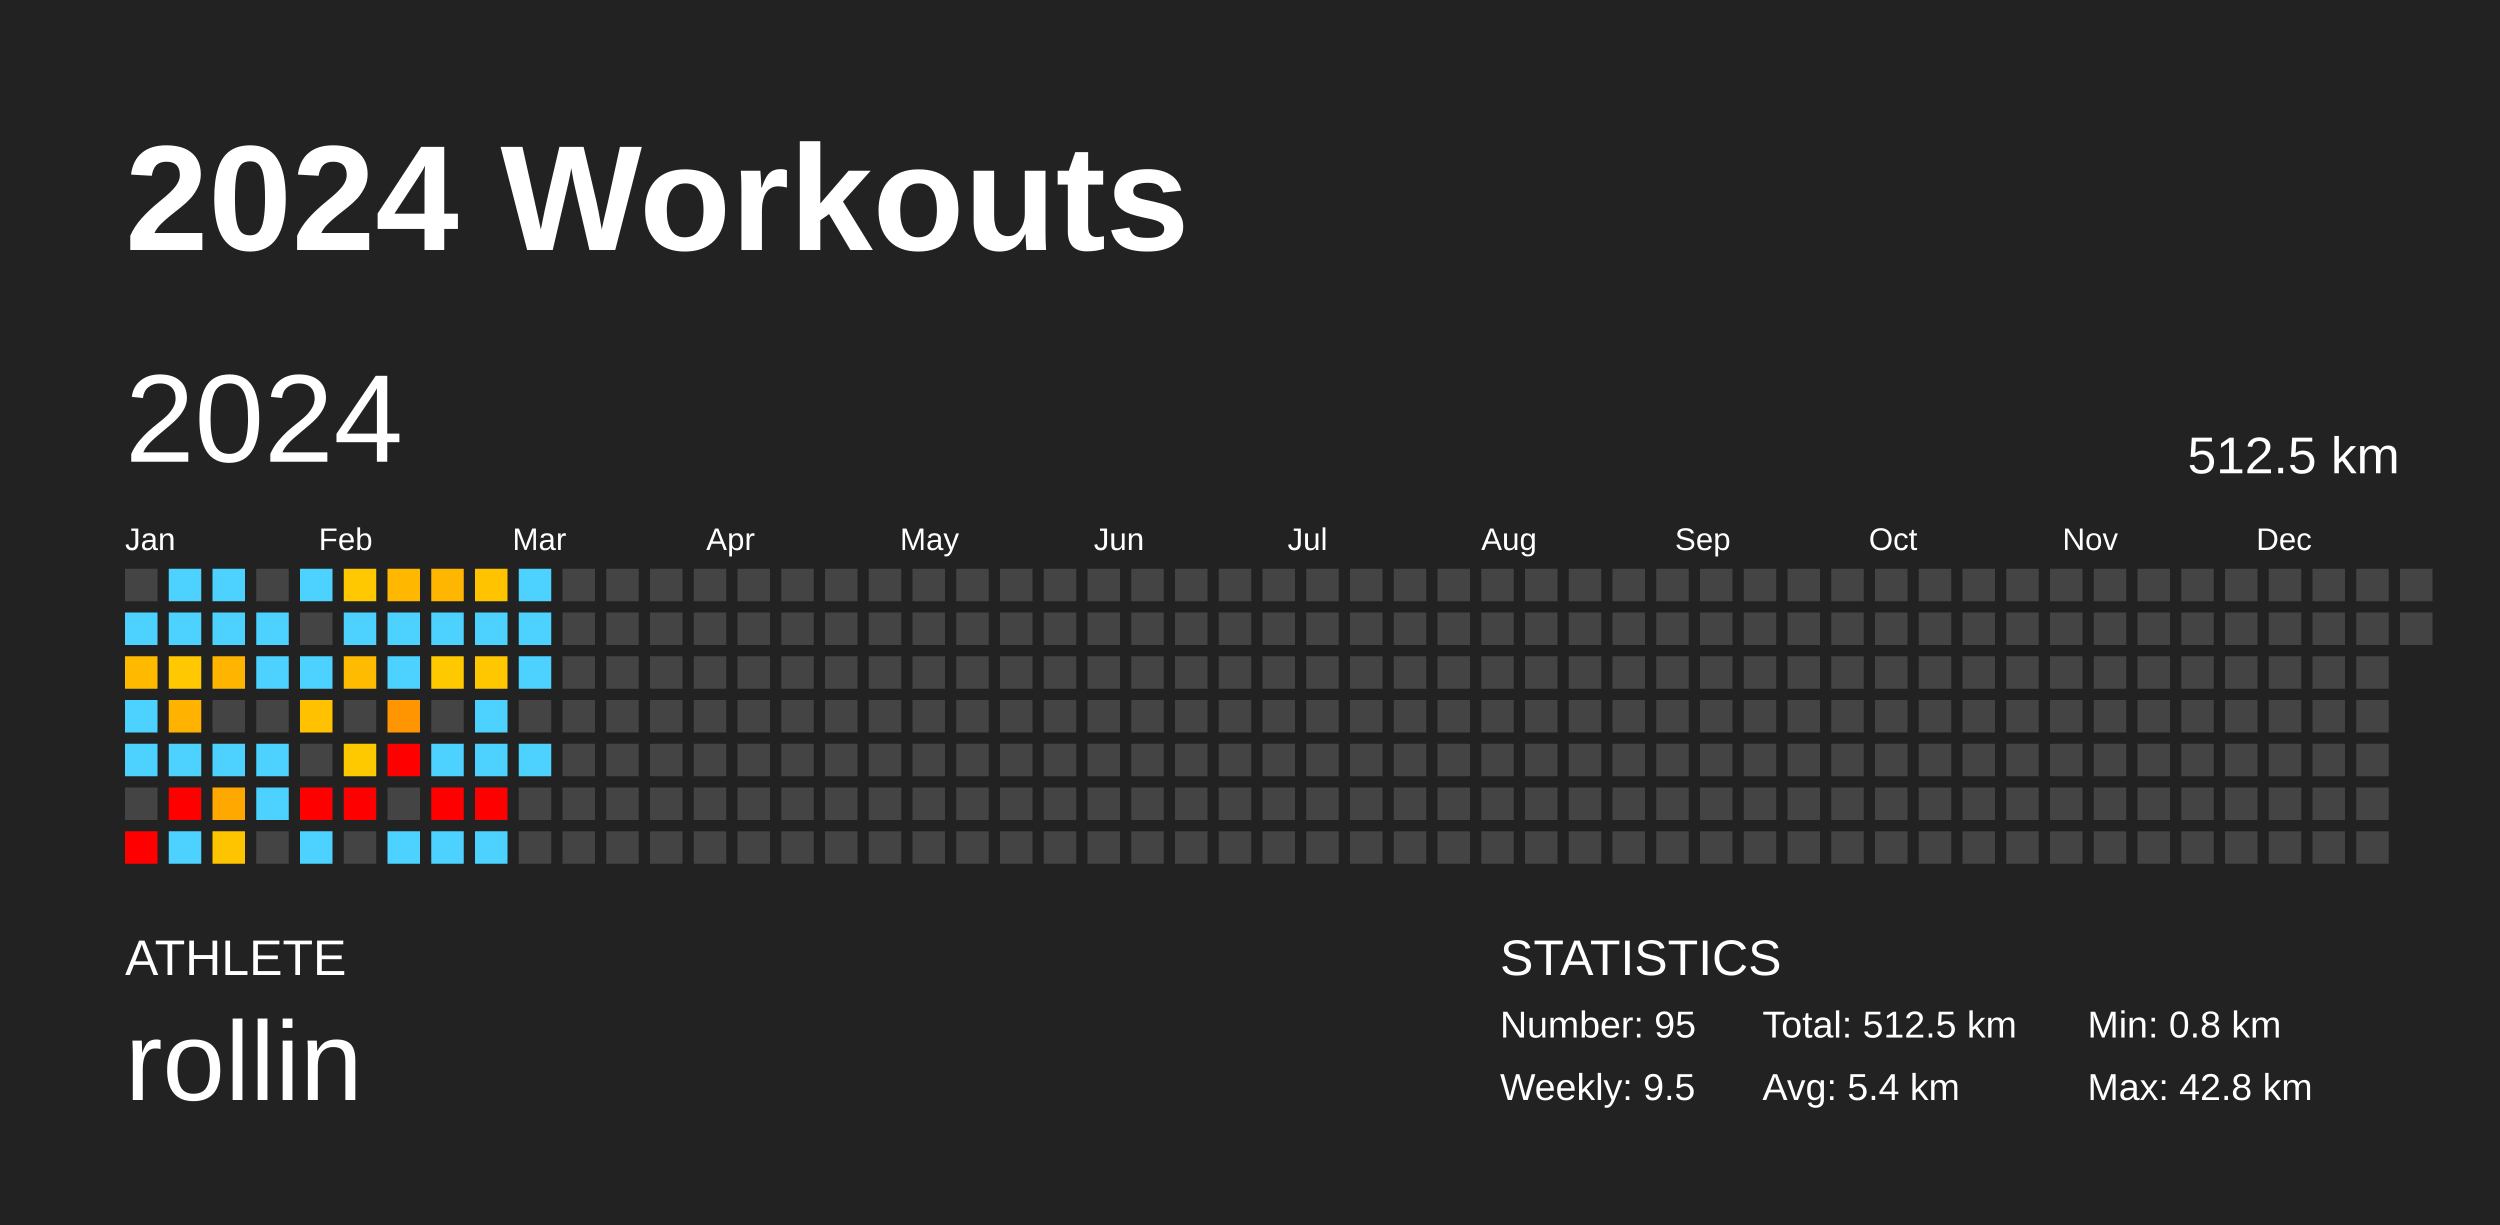
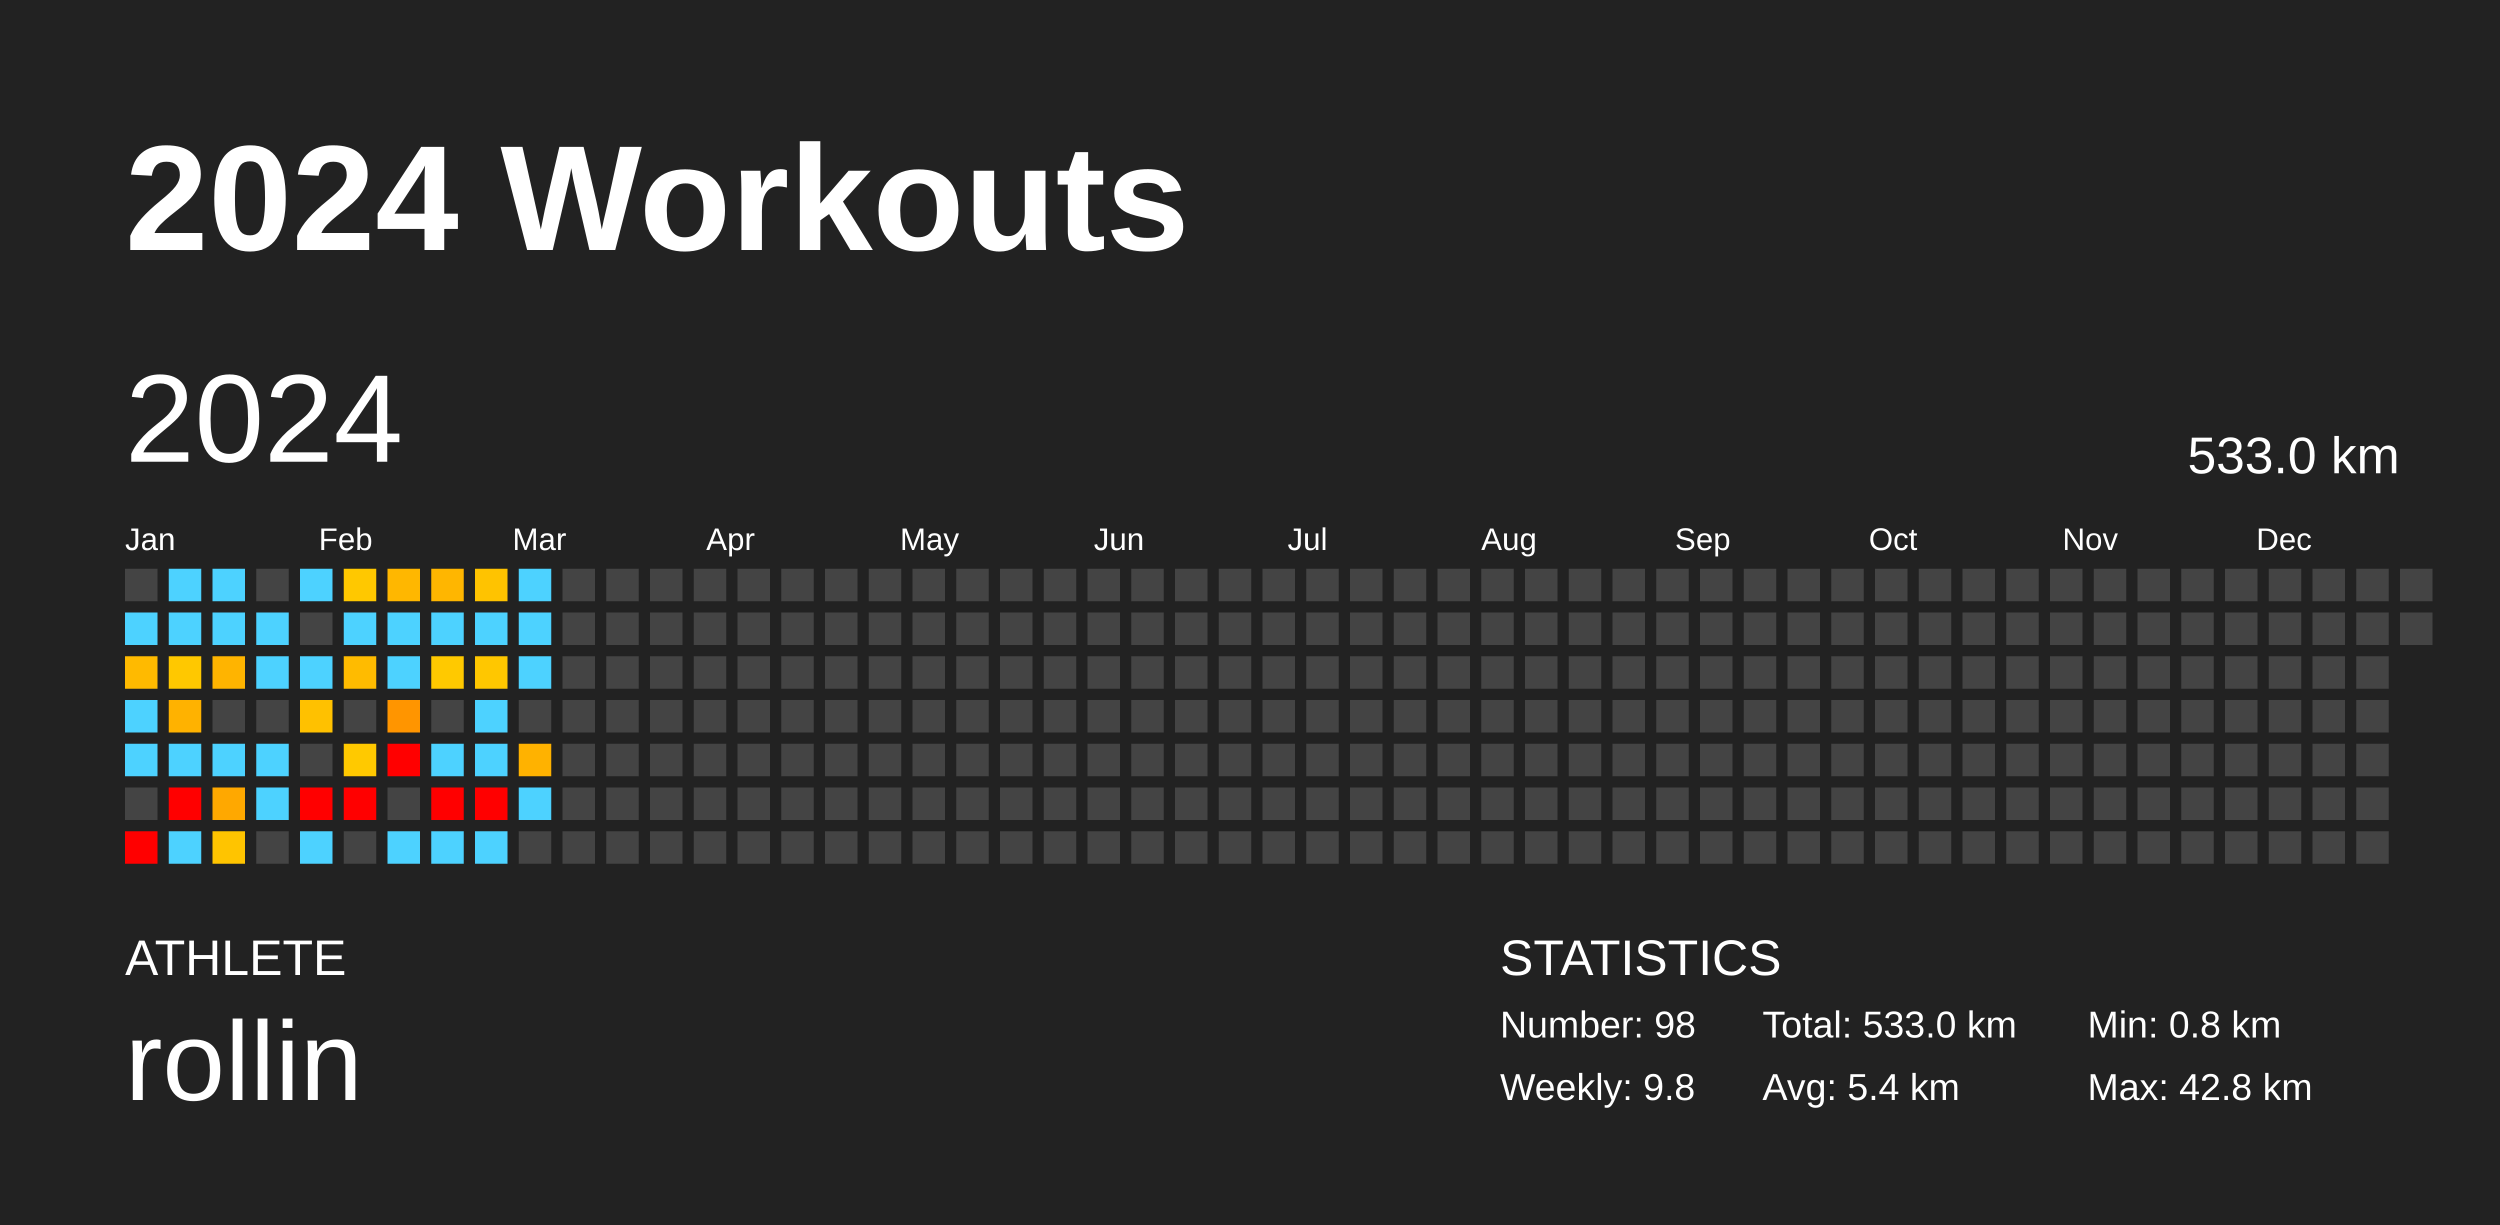
<svg xmlns="http://www.w3.org/2000/svg" baseProfile="full" height="98mm" version="1.1" viewBox="0,0,200,98" width="200mm">
  <defs />
  <rect fill="#222222" height="98" width="200" x="0" y="0" />
  <text fill="#FFFFFF" style="font-size:12px; font-family:Arial; font-weight:bold;" x="10" y="20">2024 Workouts</text>
  <text fill="#FFFFFF" style="font-size:4px; font-family:Arial" x="10" y="78">ATHLETE</text>
  <text fill="#FFFFFF" style="font-size:9px; font-family:Arial" x="10" y="88">rollin</text>
  <text fill="#FFFFFF" style="font-size:4px; font-family:Arial" x="120" y="78">STATISTICS</text>
-   <text fill="#FFFFFF" style="font-size:3px; font-family:Arial" x="120" y="83">Number: 95</text>
-   <text fill="#FFFFFF" style="font-size:3px; font-family:Arial" x="120" y="88">Weekly: 9.5</text>
-   <text fill="#FFFFFF" style="font-size:3px; font-family:Arial" x="141" y="83">Total: 512.5 km</text>
+   <text fill="#FFFFFF" style="font-size:3px; font-family:Arial" x="120" y="83">Number: 98</text>
+   <text fill="#FFFFFF" style="font-size:3px; font-family:Arial" x="120" y="88">Weekly: 9.8</text>
+   <text fill="#FFFFFF" style="font-size:3px; font-family:Arial" x="141" y="83">Total: 533.0 km</text>
  <text fill="#FFFFFF" style="font-size:3px; font-family:Arial" x="141" y="88">Avg: 5.4 km</text>
  <text fill="#FFFFFF" style="font-size:3px; font-family:Arial" x="167" y="83">Min: 0.8 km</text>
  <text fill="#FFFFFF" style="font-size:3px; font-family:Arial" x="167" y="88">Max: 42.8 km</text>
  <text dominant-baseline="hanging" fill="#FFFFFF" style="font-size:10.0px; font-family:Arial;" x="10" y="30">2024</text>
-   <text dominant-baseline="hanging" fill="#FFFFFF" style="font-size:4.125px; font-family:Arial;" x="175" y="35">512.5 km</text>
+   <text dominant-baseline="hanging" fill="#FFFFFF" style="font-size:4.125px; font-family:Arial;" x="175" y="35">533.0 km</text>
  <text fill="#FFFFFF" style="font-size:2.5px; font-family:Arial" x="10.0" y="44">Jan</text>
  <text fill="#FFFFFF" style="font-size:2.5px; font-family:Arial" x="25.5" y="44">Feb</text>
  <text fill="#FFFFFF" style="font-size:2.5px; font-family:Arial" x="41.0" y="44">Mar</text>
  <text fill="#FFFFFF" style="font-size:2.5px; font-family:Arial" x="56.5" y="44">Apr</text>
  <text fill="#FFFFFF" style="font-size:2.5px; font-family:Arial" x="72.0" y="44">May</text>
  <text fill="#FFFFFF" style="font-size:2.5px; font-family:Arial" x="87.5" y="44">Jun</text>
  <text fill="#FFFFFF" style="font-size:2.5px; font-family:Arial" x="103.0" y="44">Jul</text>
  <text fill="#FFFFFF" style="font-size:2.5px; font-family:Arial" x="118.5" y="44">Aug</text>
  <text fill="#FFFFFF" style="font-size:2.5px; font-family:Arial" x="134.0" y="44">Sep</text>
  <text fill="#FFFFFF" style="font-size:2.5px; font-family:Arial" x="149.5" y="44">Oct</text>
  <text fill="#FFFFFF" style="font-size:2.5px; font-family:Arial" x="165.0" y="44">Nov</text>
  <text fill="#FFFFFF" style="font-size:2.5px; font-family:Arial" x="180.5" y="44">Dec</text>
  <rect fill="#444444" height="2.6" width="2.6" x="10.0" y="45.5" />
  <rect fill="#4dd2ff" height="2.6" width="2.6" x="10.0" y="49.0" />
  <rect fill="#ffba00" height="2.6" width="2.6" x="10.0" y="52.5" />
  <rect fill="#4dd2ff" height="2.6" width="2.6" x="10.0" y="56.0" />
  <rect fill="#4dd2ff" height="2.6" width="2.6" x="10.0" y="59.5" />
  <rect fill="#444444" height="2.6" width="2.6" x="10.0" y="63.0" />
  <rect fill="red" height="2.6" width="2.6" x="10.0" y="66.5" />
  <rect fill="#4dd2ff" height="2.6" width="2.6" x="13.5" y="45.5" />
  <rect fill="#4dd2ff" height="2.6" width="2.6" x="13.5" y="49.0" />
  <rect fill="#ffc800" height="2.6" width="2.6" x="13.5" y="52.5" />
  <rect fill="#ffb200" height="2.6" width="2.6" x="13.5" y="56.0" />
  <rect fill="#4dd2ff" height="2.6" width="2.6" x="13.5" y="59.5" />
  <rect fill="red" height="2.6" width="2.6" x="13.5" y="63.0" />
  <rect fill="#4dd2ff" height="2.6" width="2.6" x="13.5" y="66.5" />
  <rect fill="#4dd2ff" height="2.6" width="2.6" x="17.0" y="45.5" />
  <rect fill="#4dd2ff" height="2.6" width="2.6" x="17.0" y="49.0" />
  <rect fill="#ffb400" height="2.6" width="2.6" x="17.0" y="52.5" />
  <rect fill="#444444" height="2.6" width="2.6" x="17.0" y="56.0" />
  <rect fill="#4dd2ff" height="2.6" width="2.6" x="17.0" y="59.5" />
  <rect fill="#ffa800" height="2.6" width="2.6" x="17.0" y="63.0" />
  <rect fill="#ffc400" height="2.6" width="2.6" x="17.0" y="66.5" />
  <rect fill="#444444" height="2.6" width="2.6" x="20.5" y="45.5" />
  <rect fill="#4dd2ff" height="2.6" width="2.6" x="20.5" y="49.0" />
  <rect fill="#4dd2ff" height="2.6" width="2.6" x="20.5" y="52.5" />
  <rect fill="#444444" height="2.6" width="2.6" x="20.5" y="56.0" />
  <rect fill="#4dd2ff" height="2.6" width="2.6" x="20.5" y="59.5" />
  <rect fill="#4dd2ff" height="2.6" width="2.6" x="20.5" y="63.0" />
  <rect fill="#444444" height="2.6" width="2.6" x="20.5" y="66.5" />
  <rect fill="#4dd2ff" height="2.6" width="2.6" x="24.0" y="45.5" />
  <rect fill="#444444" height="2.6" width="2.6" x="24.0" y="49.0" />
  <rect fill="#4dd2ff" height="2.6" width="2.6" x="24.0" y="52.5" />
  <rect fill="#ffc100" height="2.6" width="2.6" x="24.0" y="56.0" />
  <rect fill="#444444" height="2.6" width="2.6" x="24.0" y="59.5" />
  <rect fill="red" height="2.6" width="2.6" x="24.0" y="63.0" />
  <rect fill="#4dd2ff" height="2.6" width="2.6" x="24.0" y="66.5" />
  <rect fill="#ffc800" height="2.6" width="2.6" x="27.5" y="45.5" />
  <rect fill="#4dd2ff" height="2.6" width="2.6" x="27.5" y="49.0" />
  <rect fill="#ffbb00" height="2.6" width="2.6" x="27.5" y="52.5" />
  <rect fill="#444444" height="2.6" width="2.6" x="27.5" y="56.0" />
  <rect fill="#ffc900" height="2.6" width="2.6" x="27.5" y="59.5" />
  <rect fill="red" height="2.6" width="2.6" x="27.5" y="63.0" />
  <rect fill="#444444" height="2.6" width="2.6" x="27.5" y="66.5" />
  <rect fill="#ffb700" height="2.6" width="2.6" x="31.0" y="45.5" />
  <rect fill="#4dd2ff" height="2.6" width="2.6" x="31.0" y="49.0" />
  <rect fill="#4dd2ff" height="2.6" width="2.6" x="31.0" y="52.5" />
  <rect fill="#ff9500" height="2.6" width="2.6" x="31.0" y="56.0" />
  <rect fill="red" height="2.6" width="2.6" x="31.0" y="59.5" />
  <rect fill="#444444" height="2.6" width="2.6" x="31.0" y="63.0" />
  <rect fill="#4dd2ff" height="2.6" width="2.6" x="31.0" y="66.5" />
  <rect fill="#ffb600" height="2.6" width="2.6" x="34.5" y="45.5" />
  <rect fill="#4dd2ff" height="2.6" width="2.6" x="34.5" y="49.0" />
  <rect fill="#ffc900" height="2.6" width="2.6" x="34.5" y="52.5" />
  <rect fill="#444444" height="2.6" width="2.6" x="34.5" y="56.0" />
  <rect fill="#4dd2ff" height="2.6" width="2.6" x="34.5" y="59.5" />
  <rect fill="red" height="2.6" width="2.6" x="34.5" y="63.0" />
  <rect fill="#4dd2ff" height="2.6" width="2.6" x="34.5" y="66.5" />
  <rect fill="#ffc300" height="2.6" width="2.6" x="38.0" y="45.5" />
  <rect fill="#4dd2ff" height="2.6" width="2.6" x="38.0" y="49.0" />
  <rect fill="#ffc700" height="2.6" width="2.6" x="38.0" y="52.5" />
  <rect fill="#4dd2ff" height="2.6" width="2.6" x="38.0" y="56.0" />
  <rect fill="#4dd2ff" height="2.6" width="2.6" x="38.0" y="59.5" />
  <rect fill="red" height="2.6" width="2.6" x="38.0" y="63.0" />
  <rect fill="#4dd2ff" height="2.6" width="2.6" x="38.0" y="66.5" />
  <rect fill="#4dd2ff" height="2.6" width="2.6" x="41.5" y="45.5" />
  <rect fill="#4dd2ff" height="2.6" width="2.6" x="41.5" y="49.0" />
  <rect fill="#4dd2ff" height="2.6" width="2.6" x="41.5" y="52.5" />
  <rect fill="#444444" height="2.6" width="2.6" x="41.5" y="56.0" />
-   <rect fill="#4dd2ff" height="2.6" width="2.6" x="41.5" y="59.5" />
-   <rect fill="#444444" height="2.6" width="2.6" x="41.5" y="63.0" />
+   <rect fill="#ffb200" height="2.6" width="2.6" x="41.5" y="59.5" />
+   <rect fill="#4dd2ff" height="2.6" width="2.6" x="41.5" y="63.0" />
  <rect fill="#444444" height="2.6" width="2.6" x="41.5" y="66.5" />
  <rect fill="#444444" height="2.6" width="2.6" x="45.0" y="45.5" />
  <rect fill="#444444" height="2.6" width="2.6" x="45.0" y="49.0" />
  <rect fill="#444444" height="2.6" width="2.6" x="45.0" y="52.5" />
  <rect fill="#444444" height="2.6" width="2.6" x="45.0" y="56.0" />
  <rect fill="#444444" height="2.6" width="2.6" x="45.0" y="59.5" />
  <rect fill="#444444" height="2.6" width="2.6" x="45.0" y="63.0" />
  <rect fill="#444444" height="2.6" width="2.6" x="45.0" y="66.5" />
  <rect fill="#444444" height="2.6" width="2.6" x="48.5" y="45.5" />
  <rect fill="#444444" height="2.6" width="2.6" x="48.5" y="49.0" />
  <rect fill="#444444" height="2.6" width="2.6" x="48.5" y="52.5" />
  <rect fill="#444444" height="2.6" width="2.6" x="48.5" y="56.0" />
  <rect fill="#444444" height="2.6" width="2.6" x="48.5" y="59.5" />
  <rect fill="#444444" height="2.6" width="2.6" x="48.5" y="63.0" />
  <rect fill="#444444" height="2.6" width="2.6" x="48.5" y="66.5" />
  <rect fill="#444444" height="2.6" width="2.6" x="52.0" y="45.5" />
  <rect fill="#444444" height="2.6" width="2.6" x="52.0" y="49.0" />
  <rect fill="#444444" height="2.6" width="2.6" x="52.0" y="52.5" />
  <rect fill="#444444" height="2.6" width="2.6" x="52.0" y="56.0" />
  <rect fill="#444444" height="2.6" width="2.6" x="52.0" y="59.5" />
  <rect fill="#444444" height="2.6" width="2.6" x="52.0" y="63.0" />
  <rect fill="#444444" height="2.6" width="2.6" x="52.0" y="66.5" />
  <rect fill="#444444" height="2.6" width="2.6" x="55.5" y="45.5" />
  <rect fill="#444444" height="2.6" width="2.6" x="55.5" y="49.0" />
  <rect fill="#444444" height="2.6" width="2.6" x="55.5" y="52.5" />
  <rect fill="#444444" height="2.6" width="2.6" x="55.5" y="56.0" />
  <rect fill="#444444" height="2.6" width="2.6" x="55.5" y="59.5" />
  <rect fill="#444444" height="2.6" width="2.6" x="55.5" y="63.0" />
  <rect fill="#444444" height="2.6" width="2.6" x="55.5" y="66.5" />
  <rect fill="#444444" height="2.6" width="2.6" x="59.0" y="45.5" />
  <rect fill="#444444" height="2.6" width="2.6" x="59.0" y="49.0" />
  <rect fill="#444444" height="2.6" width="2.6" x="59.0" y="52.5" />
  <rect fill="#444444" height="2.6" width="2.6" x="59.0" y="56.0" />
  <rect fill="#444444" height="2.6" width="2.6" x="59.0" y="59.5" />
  <rect fill="#444444" height="2.6" width="2.6" x="59.0" y="63.0" />
  <rect fill="#444444" height="2.6" width="2.6" x="59.0" y="66.5" />
  <rect fill="#444444" height="2.6" width="2.6" x="62.5" y="45.5" />
  <rect fill="#444444" height="2.6" width="2.6" x="62.5" y="49.0" />
  <rect fill="#444444" height="2.6" width="2.6" x="62.5" y="52.5" />
  <rect fill="#444444" height="2.6" width="2.6" x="62.5" y="56.0" />
  <rect fill="#444444" height="2.6" width="2.6" x="62.5" y="59.5" />
  <rect fill="#444444" height="2.6" width="2.6" x="62.5" y="63.0" />
  <rect fill="#444444" height="2.6" width="2.6" x="62.5" y="66.5" />
  <rect fill="#444444" height="2.6" width="2.6" x="66.0" y="45.5" />
  <rect fill="#444444" height="2.6" width="2.6" x="66.0" y="49.0" />
  <rect fill="#444444" height="2.6" width="2.6" x="66.0" y="52.5" />
  <rect fill="#444444" height="2.6" width="2.6" x="66.0" y="56.0" />
  <rect fill="#444444" height="2.6" width="2.6" x="66.0" y="59.5" />
  <rect fill="#444444" height="2.6" width="2.6" x="66.0" y="63.0" />
  <rect fill="#444444" height="2.6" width="2.6" x="66.0" y="66.5" />
  <rect fill="#444444" height="2.6" width="2.6" x="69.5" y="45.5" />
  <rect fill="#444444" height="2.6" width="2.6" x="69.5" y="49.0" />
  <rect fill="#444444" height="2.6" width="2.6" x="69.5" y="52.5" />
  <rect fill="#444444" height="2.6" width="2.6" x="69.5" y="56.0" />
  <rect fill="#444444" height="2.6" width="2.6" x="69.5" y="59.5" />
  <rect fill="#444444" height="2.6" width="2.6" x="69.5" y="63.0" />
  <rect fill="#444444" height="2.6" width="2.6" x="69.5" y="66.5" />
  <rect fill="#444444" height="2.6" width="2.6" x="73.0" y="45.5" />
  <rect fill="#444444" height="2.6" width="2.6" x="73.0" y="49.0" />
  <rect fill="#444444" height="2.6" width="2.6" x="73.0" y="52.5" />
  <rect fill="#444444" height="2.6" width="2.6" x="73.0" y="56.0" />
  <rect fill="#444444" height="2.6" width="2.6" x="73.0" y="59.5" />
  <rect fill="#444444" height="2.6" width="2.6" x="73.0" y="63.0" />
  <rect fill="#444444" height="2.6" width="2.6" x="73.0" y="66.5" />
  <rect fill="#444444" height="2.6" width="2.6" x="76.5" y="45.5" />
  <rect fill="#444444" height="2.6" width="2.6" x="76.5" y="49.0" />
  <rect fill="#444444" height="2.6" width="2.6" x="76.5" y="52.5" />
  <rect fill="#444444" height="2.6" width="2.6" x="76.5" y="56.0" />
  <rect fill="#444444" height="2.6" width="2.6" x="76.5" y="59.5" />
  <rect fill="#444444" height="2.6" width="2.6" x="76.5" y="63.0" />
  <rect fill="#444444" height="2.6" width="2.6" x="76.5" y="66.5" />
  <rect fill="#444444" height="2.6" width="2.6" x="80.0" y="45.5" />
  <rect fill="#444444" height="2.6" width="2.6" x="80.0" y="49.0" />
  <rect fill="#444444" height="2.6" width="2.6" x="80.0" y="52.5" />
  <rect fill="#444444" height="2.6" width="2.6" x="80.0" y="56.0" />
  <rect fill="#444444" height="2.6" width="2.6" x="80.0" y="59.5" />
  <rect fill="#444444" height="2.6" width="2.6" x="80.0" y="63.0" />
  <rect fill="#444444" height="2.6" width="2.6" x="80.0" y="66.5" />
  <rect fill="#444444" height="2.6" width="2.6" x="83.5" y="45.5" />
  <rect fill="#444444" height="2.6" width="2.6" x="83.5" y="49.0" />
  <rect fill="#444444" height="2.6" width="2.6" x="83.5" y="52.5" />
  <rect fill="#444444" height="2.6" width="2.6" x="83.5" y="56.0" />
  <rect fill="#444444" height="2.6" width="2.6" x="83.5" y="59.5" />
  <rect fill="#444444" height="2.6" width="2.6" x="83.5" y="63.0" />
  <rect fill="#444444" height="2.6" width="2.6" x="83.5" y="66.5" />
  <rect fill="#444444" height="2.6" width="2.6" x="87.0" y="45.5" />
  <rect fill="#444444" height="2.6" width="2.6" x="87.0" y="49.0" />
  <rect fill="#444444" height="2.6" width="2.6" x="87.0" y="52.5" />
  <rect fill="#444444" height="2.6" width="2.6" x="87.0" y="56.0" />
  <rect fill="#444444" height="2.6" width="2.6" x="87.0" y="59.5" />
  <rect fill="#444444" height="2.6" width="2.6" x="87.0" y="63.0" />
  <rect fill="#444444" height="2.6" width="2.6" x="87.0" y="66.5" />
  <rect fill="#444444" height="2.6" width="2.6" x="90.5" y="45.5" />
  <rect fill="#444444" height="2.6" width="2.6" x="90.5" y="49.0" />
  <rect fill="#444444" height="2.6" width="2.6" x="90.5" y="52.5" />
  <rect fill="#444444" height="2.6" width="2.6" x="90.5" y="56.0" />
  <rect fill="#444444" height="2.6" width="2.6" x="90.5" y="59.5" />
  <rect fill="#444444" height="2.6" width="2.6" x="90.5" y="63.0" />
  <rect fill="#444444" height="2.6" width="2.6" x="90.5" y="66.5" />
  <rect fill="#444444" height="2.6" width="2.6" x="94.0" y="45.5" />
  <rect fill="#444444" height="2.6" width="2.6" x="94.0" y="49.0" />
  <rect fill="#444444" height="2.6" width="2.6" x="94.0" y="52.5" />
  <rect fill="#444444" height="2.6" width="2.6" x="94.0" y="56.0" />
  <rect fill="#444444" height="2.6" width="2.6" x="94.0" y="59.5" />
  <rect fill="#444444" height="2.6" width="2.6" x="94.0" y="63.0" />
  <rect fill="#444444" height="2.6" width="2.6" x="94.0" y="66.5" />
  <rect fill="#444444" height="2.6" width="2.6" x="97.5" y="45.5" />
  <rect fill="#444444" height="2.6" width="2.6" x="97.5" y="49.0" />
  <rect fill="#444444" height="2.6" width="2.6" x="97.5" y="52.5" />
  <rect fill="#444444" height="2.6" width="2.6" x="97.5" y="56.0" />
  <rect fill="#444444" height="2.6" width="2.6" x="97.5" y="59.5" />
  <rect fill="#444444" height="2.6" width="2.6" x="97.5" y="63.0" />
  <rect fill="#444444" height="2.6" width="2.6" x="97.5" y="66.5" />
  <rect fill="#444444" height="2.6" width="2.6" x="101.0" y="45.5" />
  <rect fill="#444444" height="2.6" width="2.6" x="101.0" y="49.0" />
  <rect fill="#444444" height="2.6" width="2.6" x="101.0" y="52.5" />
  <rect fill="#444444" height="2.6" width="2.6" x="101.0" y="56.0" />
  <rect fill="#444444" height="2.6" width="2.6" x="101.0" y="59.5" />
  <rect fill="#444444" height="2.6" width="2.6" x="101.0" y="63.0" />
  <rect fill="#444444" height="2.6" width="2.6" x="101.0" y="66.5" />
  <rect fill="#444444" height="2.6" width="2.6" x="104.5" y="45.5" />
  <rect fill="#444444" height="2.6" width="2.6" x="104.5" y="49.0" />
  <rect fill="#444444" height="2.6" width="2.6" x="104.5" y="52.5" />
  <rect fill="#444444" height="2.6" width="2.6" x="104.5" y="56.0" />
  <rect fill="#444444" height="2.6" width="2.6" x="104.5" y="59.5" />
  <rect fill="#444444" height="2.6" width="2.6" x="104.5" y="63.0" />
  <rect fill="#444444" height="2.6" width="2.6" x="104.5" y="66.5" />
  <rect fill="#444444" height="2.6" width="2.6" x="108.0" y="45.5" />
  <rect fill="#444444" height="2.6" width="2.6" x="108.0" y="49.0" />
  <rect fill="#444444" height="2.6" width="2.6" x="108.0" y="52.5" />
  <rect fill="#444444" height="2.6" width="2.6" x="108.0" y="56.0" />
  <rect fill="#444444" height="2.6" width="2.6" x="108.0" y="59.5" />
  <rect fill="#444444" height="2.6" width="2.6" x="108.0" y="63.0" />
  <rect fill="#444444" height="2.6" width="2.6" x="108.0" y="66.5" />
  <rect fill="#444444" height="2.6" width="2.6" x="111.5" y="45.5" />
  <rect fill="#444444" height="2.6" width="2.6" x="111.5" y="49.0" />
  <rect fill="#444444" height="2.6" width="2.6" x="111.5" y="52.5" />
  <rect fill="#444444" height="2.6" width="2.6" x="111.5" y="56.0" />
  <rect fill="#444444" height="2.6" width="2.6" x="111.5" y="59.5" />
  <rect fill="#444444" height="2.6" width="2.6" x="111.5" y="63.0" />
  <rect fill="#444444" height="2.6" width="2.6" x="111.5" y="66.5" />
  <rect fill="#444444" height="2.6" width="2.6" x="115.0" y="45.5" />
  <rect fill="#444444" height="2.6" width="2.6" x="115.0" y="49.0" />
  <rect fill="#444444" height="2.6" width="2.6" x="115.0" y="52.5" />
  <rect fill="#444444" height="2.6" width="2.6" x="115.0" y="56.0" />
  <rect fill="#444444" height="2.6" width="2.6" x="115.0" y="59.5" />
  <rect fill="#444444" height="2.6" width="2.6" x="115.0" y="63.0" />
  <rect fill="#444444" height="2.6" width="2.6" x="115.0" y="66.5" />
  <rect fill="#444444" height="2.6" width="2.6" x="118.5" y="45.5" />
  <rect fill="#444444" height="2.6" width="2.6" x="118.5" y="49.0" />
  <rect fill="#444444" height="2.6" width="2.6" x="118.5" y="52.5" />
  <rect fill="#444444" height="2.6" width="2.6" x="118.5" y="56.0" />
  <rect fill="#444444" height="2.6" width="2.6" x="118.5" y="59.5" />
  <rect fill="#444444" height="2.6" width="2.6" x="118.5" y="63.0" />
  <rect fill="#444444" height="2.6" width="2.6" x="118.5" y="66.5" />
  <rect fill="#444444" height="2.6" width="2.6" x="122.0" y="45.5" />
  <rect fill="#444444" height="2.6" width="2.6" x="122.0" y="49.0" />
  <rect fill="#444444" height="2.6" width="2.6" x="122.0" y="52.5" />
  <rect fill="#444444" height="2.6" width="2.6" x="122.0" y="56.0" />
  <rect fill="#444444" height="2.6" width="2.6" x="122.0" y="59.5" />
  <rect fill="#444444" height="2.6" width="2.6" x="122.0" y="63.0" />
  <rect fill="#444444" height="2.6" width="2.6" x="122.0" y="66.5" />
  <rect fill="#444444" height="2.6" width="2.6" x="125.5" y="45.5" />
  <rect fill="#444444" height="2.6" width="2.6" x="125.5" y="49.0" />
  <rect fill="#444444" height="2.6" width="2.6" x="125.5" y="52.5" />
  <rect fill="#444444" height="2.6" width="2.6" x="125.5" y="56.0" />
  <rect fill="#444444" height="2.6" width="2.6" x="125.5" y="59.5" />
  <rect fill="#444444" height="2.6" width="2.6" x="125.5" y="63.0" />
  <rect fill="#444444" height="2.6" width="2.6" x="125.5" y="66.5" />
  <rect fill="#444444" height="2.6" width="2.6" x="129.0" y="45.5" />
  <rect fill="#444444" height="2.6" width="2.6" x="129.0" y="49.0" />
  <rect fill="#444444" height="2.6" width="2.6" x="129.0" y="52.5" />
  <rect fill="#444444" height="2.6" width="2.6" x="129.0" y="56.0" />
  <rect fill="#444444" height="2.6" width="2.6" x="129.0" y="59.5" />
  <rect fill="#444444" height="2.6" width="2.6" x="129.0" y="63.0" />
  <rect fill="#444444" height="2.6" width="2.6" x="129.0" y="66.5" />
  <rect fill="#444444" height="2.6" width="2.6" x="132.5" y="45.5" />
  <rect fill="#444444" height="2.6" width="2.6" x="132.5" y="49.0" />
  <rect fill="#444444" height="2.6" width="2.6" x="132.5" y="52.5" />
  <rect fill="#444444" height="2.6" width="2.6" x="132.5" y="56.0" />
  <rect fill="#444444" height="2.6" width="2.6" x="132.5" y="59.5" />
  <rect fill="#444444" height="2.6" width="2.6" x="132.5" y="63.0" />
  <rect fill="#444444" height="2.6" width="2.6" x="132.5" y="66.5" />
  <rect fill="#444444" height="2.6" width="2.6" x="136.0" y="45.5" />
  <rect fill="#444444" height="2.6" width="2.6" x="136.0" y="49.0" />
  <rect fill="#444444" height="2.6" width="2.6" x="136.0" y="52.5" />
  <rect fill="#444444" height="2.6" width="2.6" x="136.0" y="56.0" />
  <rect fill="#444444" height="2.6" width="2.6" x="136.0" y="59.5" />
  <rect fill="#444444" height="2.6" width="2.6" x="136.0" y="63.0" />
  <rect fill="#444444" height="2.6" width="2.6" x="136.0" y="66.5" />
  <rect fill="#444444" height="2.6" width="2.6" x="139.5" y="45.5" />
  <rect fill="#444444" height="2.6" width="2.6" x="139.5" y="49.0" />
  <rect fill="#444444" height="2.6" width="2.6" x="139.5" y="52.5" />
  <rect fill="#444444" height="2.6" width="2.6" x="139.5" y="56.0" />
  <rect fill="#444444" height="2.6" width="2.6" x="139.5" y="59.5" />
  <rect fill="#444444" height="2.6" width="2.6" x="139.5" y="63.0" />
  <rect fill="#444444" height="2.6" width="2.6" x="139.5" y="66.5" />
  <rect fill="#444444" height="2.6" width="2.6" x="143.0" y="45.5" />
  <rect fill="#444444" height="2.6" width="2.6" x="143.0" y="49.0" />
  <rect fill="#444444" height="2.6" width="2.6" x="143.0" y="52.5" />
  <rect fill="#444444" height="2.6" width="2.6" x="143.0" y="56.0" />
  <rect fill="#444444" height="2.6" width="2.6" x="143.0" y="59.5" />
  <rect fill="#444444" height="2.6" width="2.6" x="143.0" y="63.0" />
  <rect fill="#444444" height="2.6" width="2.6" x="143.0" y="66.5" />
  <rect fill="#444444" height="2.6" width="2.6" x="146.5" y="45.5" />
  <rect fill="#444444" height="2.6" width="2.6" x="146.5" y="49.0" />
  <rect fill="#444444" height="2.6" width="2.6" x="146.5" y="52.5" />
  <rect fill="#444444" height="2.6" width="2.6" x="146.5" y="56.0" />
  <rect fill="#444444" height="2.6" width="2.6" x="146.5" y="59.5" />
  <rect fill="#444444" height="2.6" width="2.6" x="146.5" y="63.0" />
  <rect fill="#444444" height="2.6" width="2.6" x="146.5" y="66.5" />
  <rect fill="#444444" height="2.6" width="2.6" x="150.0" y="45.5" />
  <rect fill="#444444" height="2.6" width="2.6" x="150.0" y="49.0" />
  <rect fill="#444444" height="2.6" width="2.6" x="150.0" y="52.5" />
  <rect fill="#444444" height="2.6" width="2.6" x="150.0" y="56.0" />
  <rect fill="#444444" height="2.6" width="2.6" x="150.0" y="59.5" />
  <rect fill="#444444" height="2.6" width="2.6" x="150.0" y="63.0" />
  <rect fill="#444444" height="2.6" width="2.6" x="150.0" y="66.5" />
  <rect fill="#444444" height="2.6" width="2.6" x="153.5" y="45.5" />
  <rect fill="#444444" height="2.6" width="2.6" x="153.5" y="49.0" />
  <rect fill="#444444" height="2.6" width="2.6" x="153.5" y="52.5" />
  <rect fill="#444444" height="2.6" width="2.6" x="153.5" y="56.0" />
  <rect fill="#444444" height="2.6" width="2.6" x="153.5" y="59.5" />
  <rect fill="#444444" height="2.6" width="2.6" x="153.5" y="63.0" />
  <rect fill="#444444" height="2.6" width="2.6" x="153.5" y="66.5" />
  <rect fill="#444444" height="2.6" width="2.6" x="157.0" y="45.5" />
  <rect fill="#444444" height="2.6" width="2.6" x="157.0" y="49.0" />
  <rect fill="#444444" height="2.6" width="2.6" x="157.0" y="52.5" />
  <rect fill="#444444" height="2.6" width="2.6" x="157.0" y="56.0" />
  <rect fill="#444444" height="2.6" width="2.6" x="157.0" y="59.5" />
  <rect fill="#444444" height="2.6" width="2.6" x="157.0" y="63.0" />
  <rect fill="#444444" height="2.6" width="2.6" x="157.0" y="66.5" />
  <rect fill="#444444" height="2.6" width="2.6" x="160.5" y="45.5" />
  <rect fill="#444444" height="2.6" width="2.6" x="160.5" y="49.0" />
  <rect fill="#444444" height="2.6" width="2.6" x="160.5" y="52.5" />
  <rect fill="#444444" height="2.6" width="2.6" x="160.5" y="56.0" />
  <rect fill="#444444" height="2.6" width="2.6" x="160.5" y="59.5" />
  <rect fill="#444444" height="2.6" width="2.6" x="160.5" y="63.0" />
  <rect fill="#444444" height="2.6" width="2.6" x="160.5" y="66.5" />
  <rect fill="#444444" height="2.6" width="2.6" x="164.0" y="45.5" />
  <rect fill="#444444" height="2.6" width="2.6" x="164.0" y="49.0" />
  <rect fill="#444444" height="2.6" width="2.6" x="164.0" y="52.5" />
  <rect fill="#444444" height="2.6" width="2.6" x="164.0" y="56.0" />
  <rect fill="#444444" height="2.6" width="2.6" x="164.0" y="59.5" />
  <rect fill="#444444" height="2.6" width="2.6" x="164.0" y="63.0" />
  <rect fill="#444444" height="2.6" width="2.6" x="164.0" y="66.5" />
  <rect fill="#444444" height="2.6" width="2.6" x="167.5" y="45.5" />
  <rect fill="#444444" height="2.6" width="2.6" x="167.5" y="49.0" />
  <rect fill="#444444" height="2.6" width="2.6" x="167.5" y="52.5" />
  <rect fill="#444444" height="2.6" width="2.6" x="167.5" y="56.0" />
  <rect fill="#444444" height="2.6" width="2.6" x="167.5" y="59.5" />
  <rect fill="#444444" height="2.6" width="2.6" x="167.5" y="63.0" />
  <rect fill="#444444" height="2.6" width="2.6" x="167.5" y="66.5" />
  <rect fill="#444444" height="2.6" width="2.6" x="171.0" y="45.5" />
  <rect fill="#444444" height="2.6" width="2.6" x="171.0" y="49.0" />
  <rect fill="#444444" height="2.6" width="2.6" x="171.0" y="52.5" />
  <rect fill="#444444" height="2.6" width="2.6" x="171.0" y="56.0" />
  <rect fill="#444444" height="2.6" width="2.6" x="171.0" y="59.5" />
  <rect fill="#444444" height="2.6" width="2.6" x="171.0" y="63.0" />
  <rect fill="#444444" height="2.6" width="2.6" x="171.0" y="66.5" />
  <rect fill="#444444" height="2.6" width="2.6" x="174.5" y="45.5" />
  <rect fill="#444444" height="2.6" width="2.6" x="174.5" y="49.0" />
  <rect fill="#444444" height="2.6" width="2.6" x="174.5" y="52.5" />
  <rect fill="#444444" height="2.6" width="2.6" x="174.5" y="56.0" />
  <rect fill="#444444" height="2.6" width="2.6" x="174.5" y="59.5" />
  <rect fill="#444444" height="2.6" width="2.6" x="174.5" y="63.0" />
  <rect fill="#444444" height="2.6" width="2.6" x="174.5" y="66.5" />
  <rect fill="#444444" height="2.6" width="2.6" x="178.0" y="45.5" />
  <rect fill="#444444" height="2.6" width="2.6" x="178.0" y="49.0" />
  <rect fill="#444444" height="2.6" width="2.6" x="178.0" y="52.5" />
  <rect fill="#444444" height="2.6" width="2.6" x="178.0" y="56.0" />
  <rect fill="#444444" height="2.6" width="2.6" x="178.0" y="59.5" />
  <rect fill="#444444" height="2.6" width="2.6" x="178.0" y="63.0" />
  <rect fill="#444444" height="2.6" width="2.6" x="178.0" y="66.5" />
  <rect fill="#444444" height="2.6" width="2.6" x="181.5" y="45.5" />
  <rect fill="#444444" height="2.6" width="2.6" x="181.5" y="49.0" />
  <rect fill="#444444" height="2.6" width="2.6" x="181.5" y="52.5" />
  <rect fill="#444444" height="2.6" width="2.6" x="181.5" y="56.0" />
  <rect fill="#444444" height="2.6" width="2.6" x="181.5" y="59.5" />
  <rect fill="#444444" height="2.6" width="2.6" x="181.5" y="63.0" />
  <rect fill="#444444" height="2.6" width="2.6" x="181.5" y="66.5" />
  <rect fill="#444444" height="2.6" width="2.6" x="185.0" y="45.5" />
  <rect fill="#444444" height="2.6" width="2.6" x="185.0" y="49.0" />
  <rect fill="#444444" height="2.6" width="2.6" x="185.0" y="52.5" />
  <rect fill="#444444" height="2.6" width="2.6" x="185.0" y="56.0" />
  <rect fill="#444444" height="2.6" width="2.6" x="185.0" y="59.5" />
  <rect fill="#444444" height="2.6" width="2.6" x="185.0" y="63.0" />
  <rect fill="#444444" height="2.6" width="2.6" x="185.0" y="66.5" />
  <rect fill="#444444" height="2.6" width="2.6" x="188.5" y="45.5" />
  <rect fill="#444444" height="2.6" width="2.6" x="188.5" y="49.0" />
  <rect fill="#444444" height="2.6" width="2.6" x="188.5" y="52.5" />
  <rect fill="#444444" height="2.6" width="2.6" x="188.5" y="56.0" />
  <rect fill="#444444" height="2.6" width="2.6" x="188.5" y="59.5" />
  <rect fill="#444444" height="2.6" width="2.6" x="188.5" y="63.0" />
  <rect fill="#444444" height="2.6" width="2.6" x="188.5" y="66.5" />
  <rect fill="#444444" height="2.6" width="2.6" x="192.0" y="45.5" />
  <rect fill="#444444" height="2.6" width="2.6" x="192.0" y="49.0" />
</svg>
